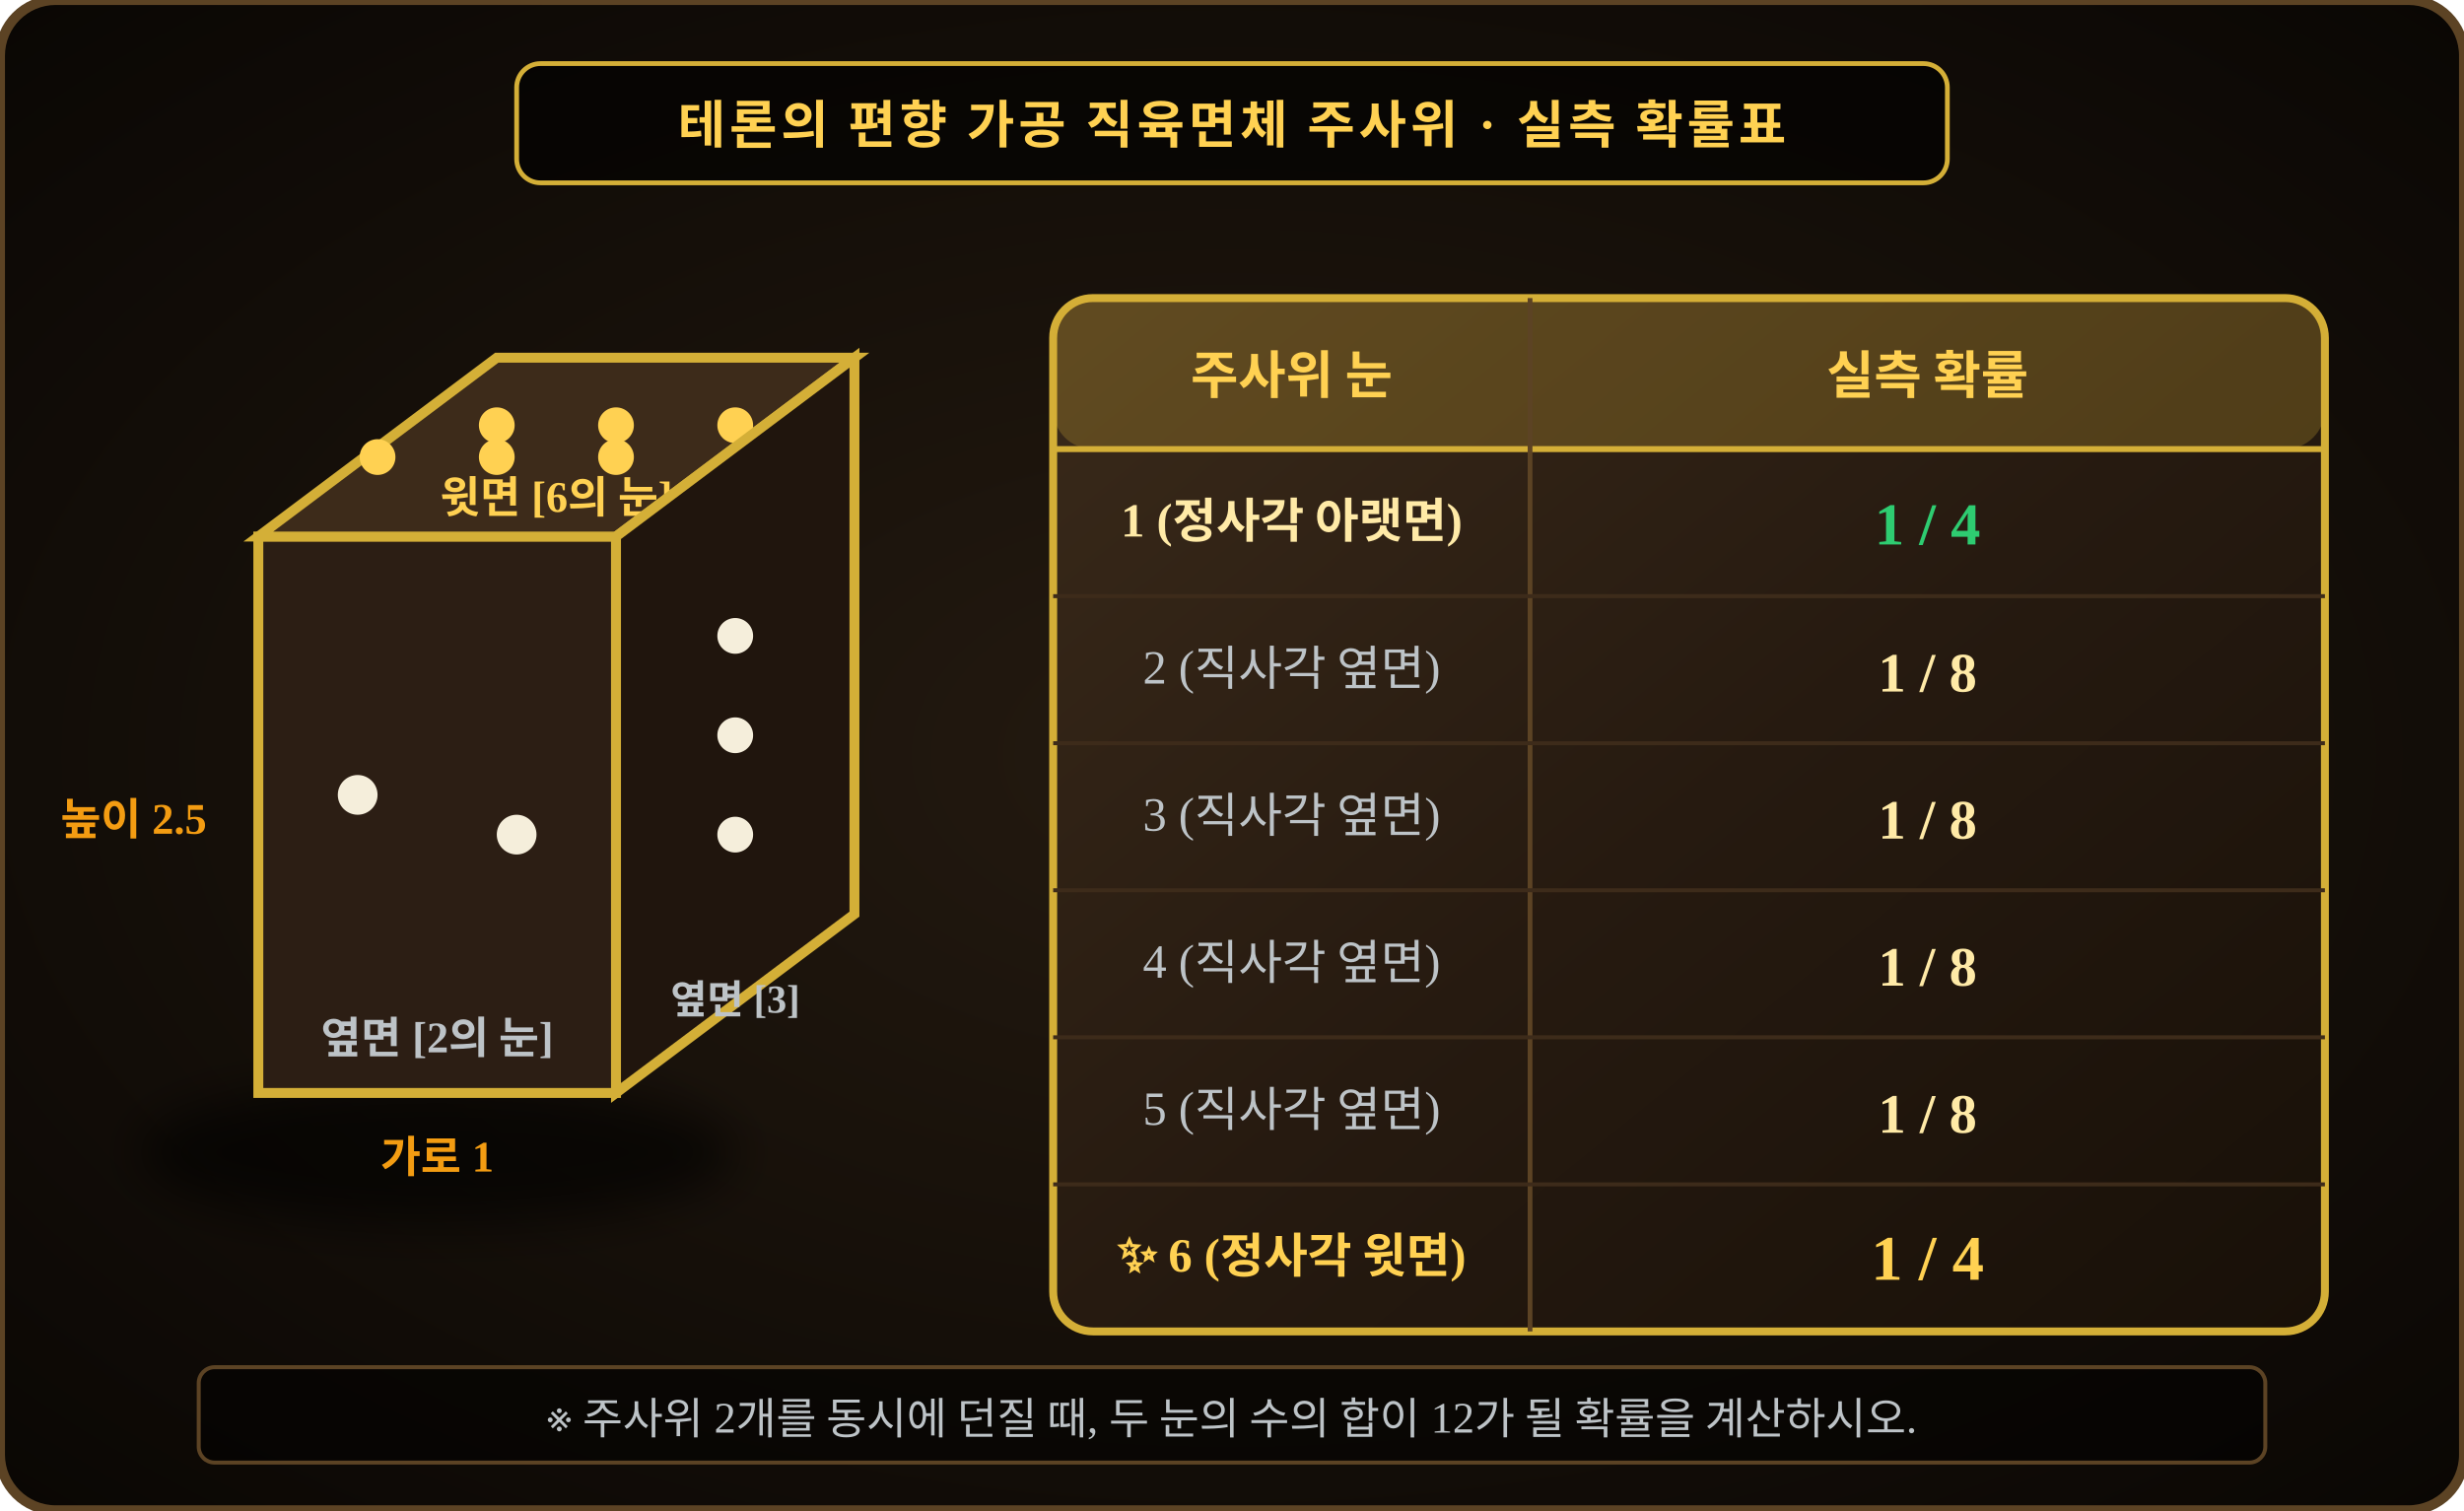
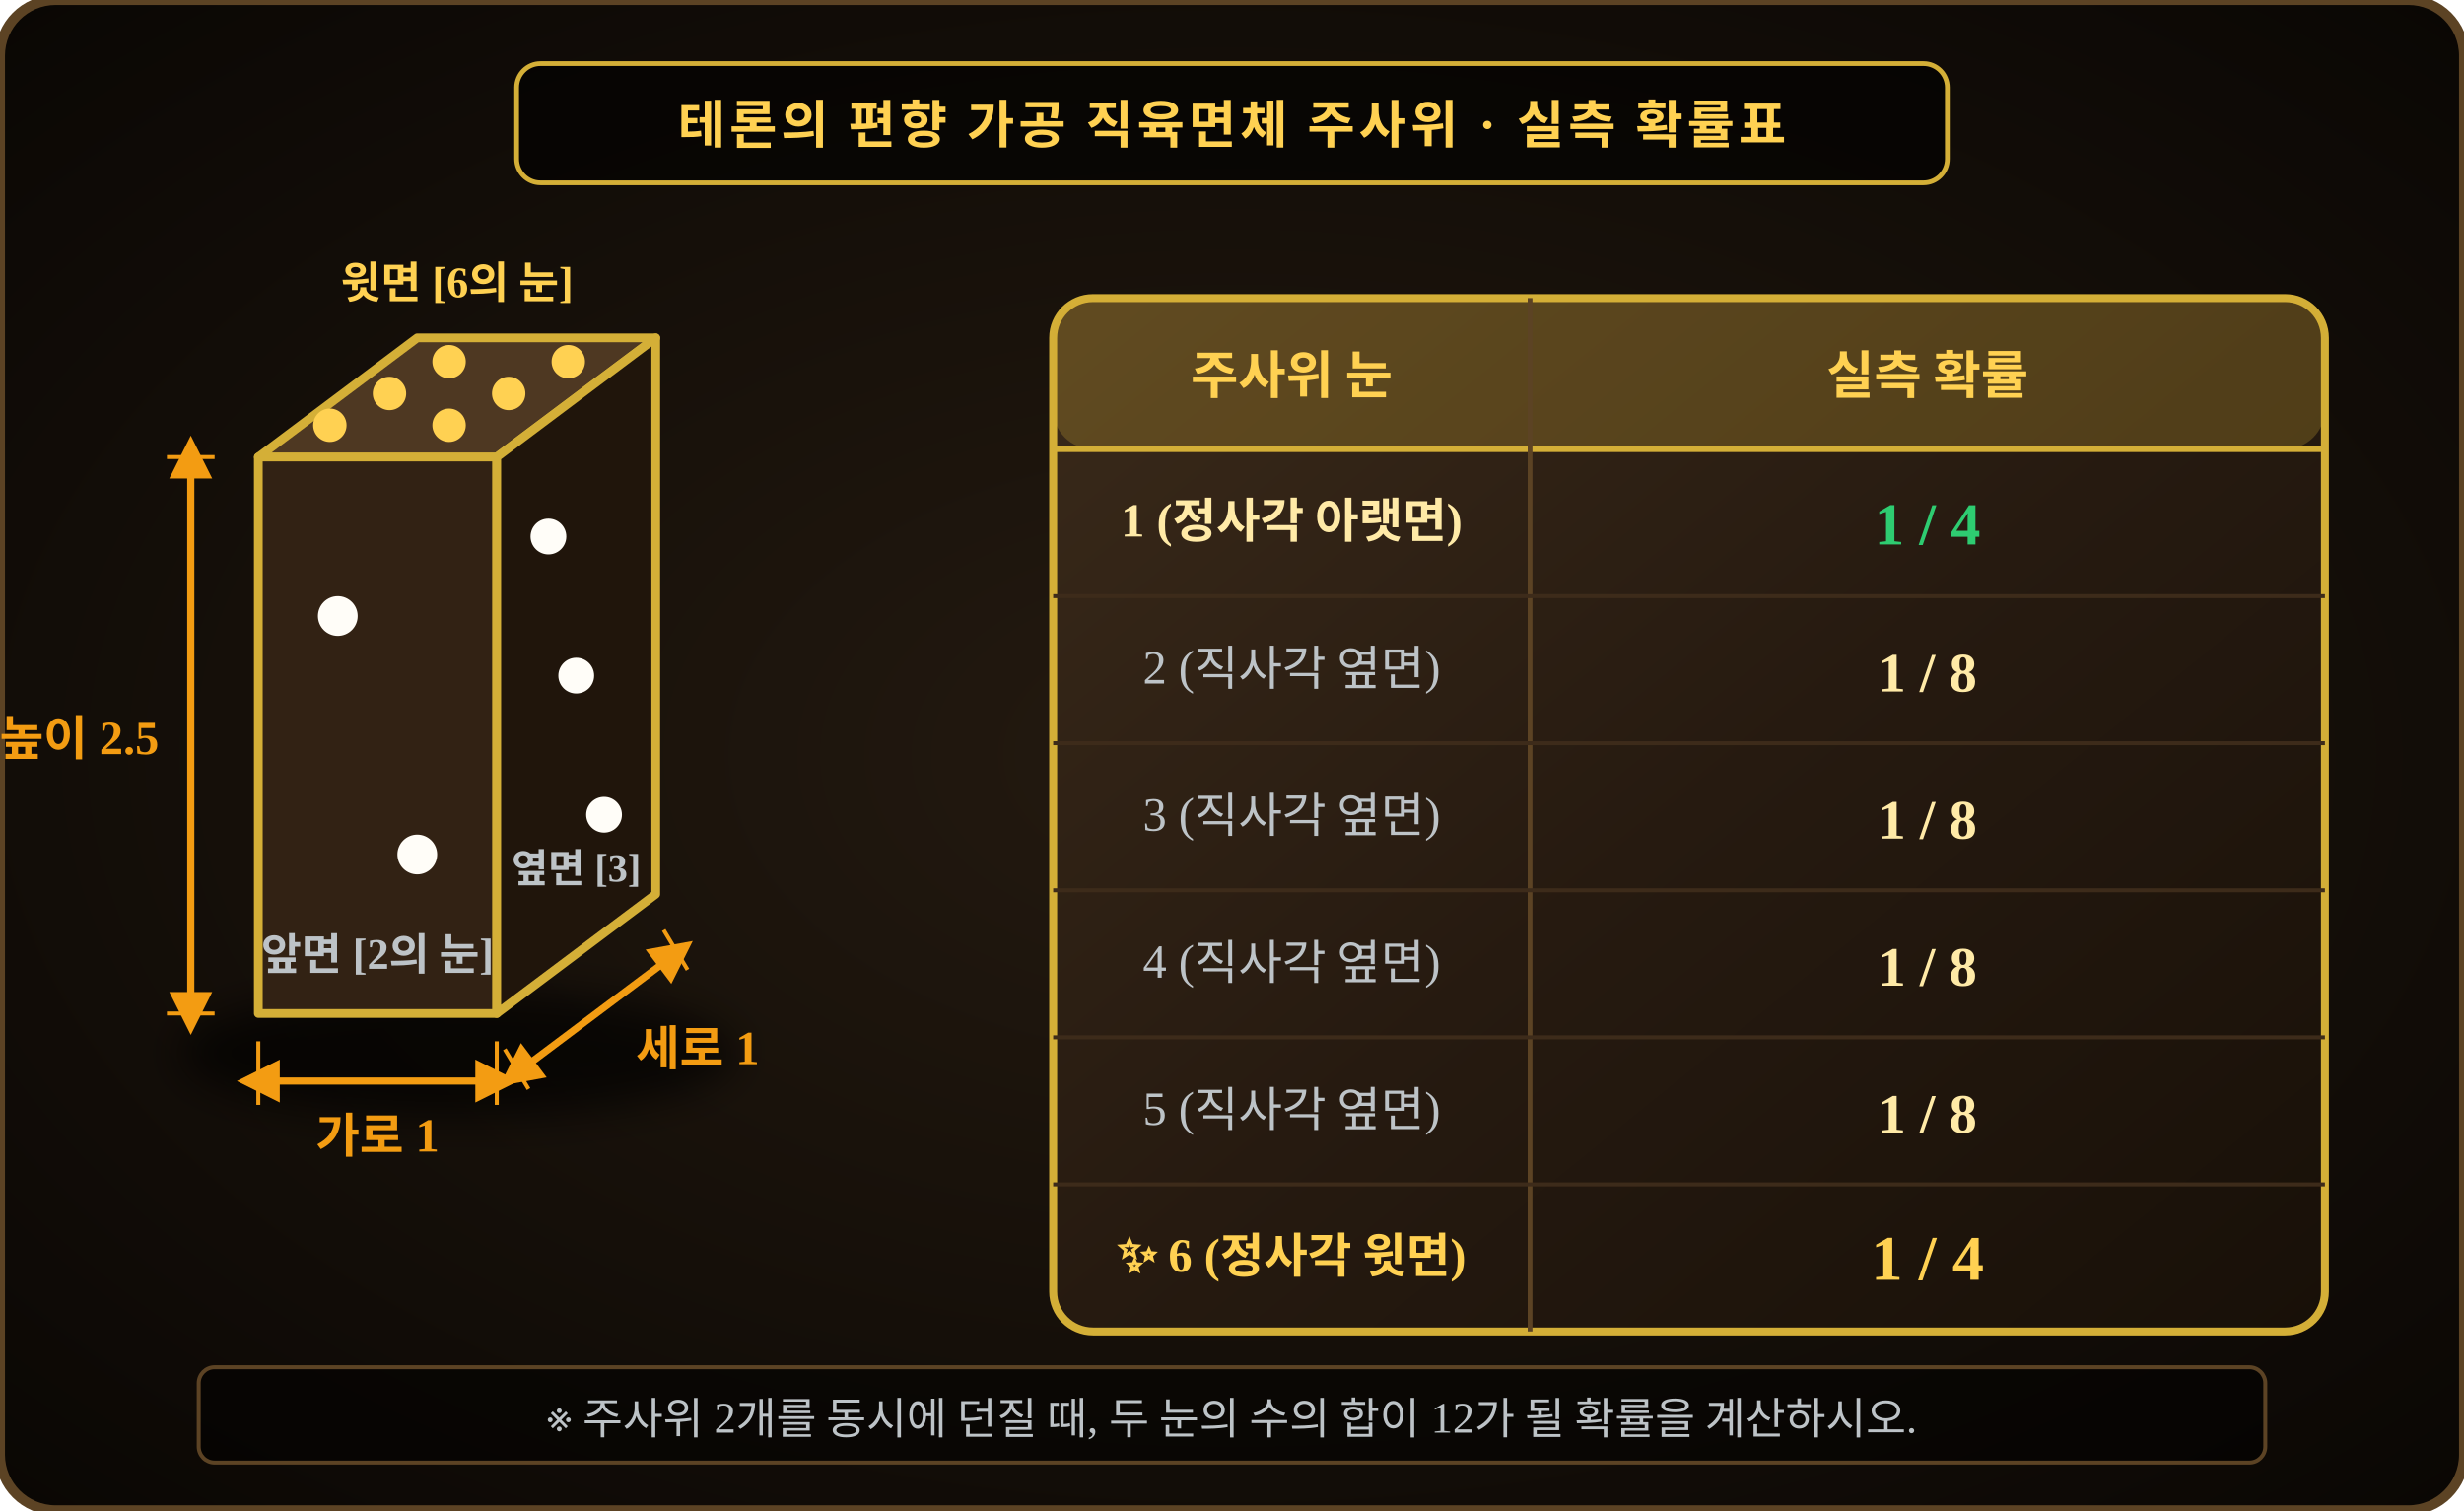
<svg xmlns="http://www.w3.org/2000/svg" viewBox="0 0 620 380" width="100%" height="100%">
  <defs>
    <radialGradient id="vaultBg" cx="50%" cy="50%" r="70%">
      <stop offset="0%" stop-color="#241a10" />
      <stop offset="100%" stop-color="#0a0704" />
    </radialGradient>
    <linearGradient id="bronzePlate" x1="0%" y1="0%" x2="100%" y2="100%">
      <stop offset="0%" stop-color="#3a2a1a" />
      <stop offset="50%" stop-color="#261a10" />
      <stop offset="100%" stop-color="#181008" />
    </linearGradient>
-     <filter id="goldGlow" x="-20%" y="-20%" width="140%" height="140%">
-       <feGaussianBlur stdDeviation="4" result="blur" />
-       <feComposite in="SourceGraphic" in2="blur" operator="over" />
-     </filter>
+     <marker id="arrowGold" markerWidth="6" markerHeight="6" refX="3" refY="3" orient="auto">
+       <path d="M0,0 L6,3 L0,6 Z" fill="#f39c12" />
+     </marker>
+     <marker id="arrowGoldRev" markerWidth="6" markerHeight="6" refX="3" refY="3" orient="auto-start-reverse">
+       <path d="M0,0 L6,3 L0,6 Z" fill="#f39c12" />
+     </marker>
  </defs>
  <rect width="620" height="380" rx="14" fill="url(#vaultBg)" stroke="#5c4324" stroke-width="2.5" />
  <rect x="130" y="16" width="360" height="30" rx="6" fill="rgba(0,0,0,0.6)" stroke="#d4af37" stroke-width="1.2" />
  <text x="310" y="36" text-anchor="middle" fill="#ffd152" font-size="13" font-weight="bold" letter-spacing="1">
    테론의 편향 가공 직육면체 주사위 · 실측 확률표
  </text>
-   <g transform="translate(110, 195)">
-     <ellipse cx="0" cy="95" rx="75" ry="18" fill="rgba(0,0,0,0.6)" filter="blur(6px)" />
-     <polygon points="-45,-60 45,-60 45,80 -45,80" fill="#2c1e14" stroke="#d4af37" stroke-width="2.5" />
-     <circle cx="-20" cy="5" r="5" fill="#f5eedb" />
-     <circle cx="20" cy="15" r="5" fill="#f5eedb" />
-     <text x="0" y="70" text-anchor="middle" fill="#bdc3c7" font-size="11" font-weight="bold">옆면 [2의 눈]</text>
-     <polygon points="-45,-60 15,-105 105,-105 45,-60" fill="#3d2b1a" stroke="#d4af37" stroke-width="2.5" />
+   <g id="solid-cuboid-dice">
+     <ellipse cx="115" cy="265" rx="70" ry="16" fill="rgba(0,0,0,0.65)" filter="blur(5px)" />
+     <polygon points="65,115 125,115 165,85 105,85" fill="#4e3822" stroke="#d4af37" stroke-width="2.2" stroke-linejoin="round" />
    <g fill="#ffd152">
-       <circle cx="-15" cy="-80" r="4.5" />
-       <circle cx="15" cy="-80" r="4.5" />
-       <circle cx="45" cy="-80" r="4.5" />
-       <circle cx="15" cy="-88" r="4.5" />
-       <circle cx="45" cy="-88" r="4.5" />
-       <circle cx="75" cy="-88" r="4.5" />
+       <circle cx="83" cy="107" r="4.2" />
+       <circle cx="98" cy="99" r="4.2" />
+       <circle cx="113" cy="91" r="4.2" />
+       <circle cx="113" cy="107" r="4.2" />
+       <circle cx="128" cy="99" r="4.2" />
+       <circle cx="143" cy="91" r="4.2" />
    </g>
-     <text x="30" y="-66" text-anchor="middle" fill="#ffd152" font-size="11" font-weight="900">윗면 [6의 눈]</text>
-     <polygon points="45,-60 105,-105 105,35 45,80" fill="#20150d" stroke="#d4af37" stroke-width="2.5" />
-     <circle cx="75" cy="-35" r="4.5" fill="#f5eedb" />
-     <circle cx="75" cy="-10" r="4.5" fill="#f5eedb" />
-     <circle cx="75" cy="15" r="4.5" fill="#f5eedb" />
-     <text x="75" y="60" text-anchor="middle" fill="#bdc3c7" font-size="10" font-weight="bold">옆면 [3]</text>
-     <text x="-58" y="15" fill="#f39c12" font-size="11" font-weight="bold" text-anchor="end">높이 2.5</text>
-     <text x="0" y="100" fill="#f39c12" font-size="11" font-weight="bold" text-anchor="middle">가로 1</text>
+     <text x="115" y="75" text-anchor="middle" fill="#ffd152" font-size="11" font-weight="900">윗면 [6의 눈]</text>
+     <polygon points="65,115 125,115 125,255 65,255" fill="#322214" stroke="#d4af37" stroke-width="2.2" stroke-linejoin="round" />
+     <g fill="#fffdf8">
+       <circle cx="85" cy="155" r="5" />
+       <circle cx="105" cy="215" r="5" />
+     </g>
+     <text x="95" y="244" text-anchor="middle" fill="#bdc3c7" font-size="11" font-weight="bold">앞면 [2의 눈]</text>
+     <polygon points="125,115 165,85 165,225 125,255" fill="#20150b" stroke="#d4af37" stroke-width="2.2" stroke-linejoin="round" />
+     <g fill="#fffdf8">
+       <circle cx="138" cy="135" r="4.5" />
+       <circle cx="145" cy="170" r="4.5" />
+       <circle cx="152" cy="205" r="4.5" />
+     </g>
+     <text x="145" y="222" text-anchor="middle" fill="#bdc3c7" font-size="10" font-weight="bold">옆면 [3]</text>
+     <line x1="65" y1="272" x2="125" y2="272" stroke="#f39c12" stroke-width="1.8" marker-start="url(#arrowGoldRev)" marker-end="url(#arrowGold)" />
+     <line x1="65" y1="262" x2="65" y2="278" stroke="#f39c12" stroke-width="1" />
+     <line x1="125" y1="262" x2="125" y2="278" stroke="#f39c12" stroke-width="1" />
+     <text x="95" y="290" text-anchor="middle" fill="#f39c12" font-size="12" font-weight="900">가로 1</text>
+     <line x1="130" y1="270" x2="170" y2="240" stroke="#f39c12" stroke-width="1.8" marker-start="url(#arrowGoldRev)" marker-end="url(#arrowGold)" />
+     <line x1="127" y1="264" x2="133" y2="274" stroke="#f39c12" stroke-width="1" />
+     <line x1="167" y1="234" x2="173" y2="244" stroke="#f39c12" stroke-width="1" />
+     <text x="160" y="268" text-anchor="start" fill="#f39c12" font-size="12" font-weight="900">세로 1</text>
+     <line x1="48" y1="115" x2="48" y2="255" stroke="#f39c12" stroke-width="1.8" marker-start="url(#arrowGoldRev)" marker-end="url(#arrowGold)" />
+     <line x1="42" y1="115" x2="54" y2="115" stroke="#f39c12" stroke-width="1" />
+     <line x1="42" y1="255" x2="54" y2="255" stroke="#f39c12" stroke-width="1" />
+     <text x="40" y="190" text-anchor="end" fill="#f39c12" font-size="12" font-weight="900">높이 2.5</text>
  </g>
  <g transform="translate(265, 75)">
    <rect width="320" height="260" rx="10" fill="url(#bronzePlate)" stroke="#d4af37" stroke-width="2" />
    <rect width="320" height="38" rx="10" fill="rgba(212,175,55,0.25)" />
    <line x1="0" y1="38" x2="320" y2="38" stroke="#d4af37" stroke-width="1.5" />
    <line x1="120" y1="0" x2="120" y2="260" stroke="#5c4324" stroke-width="1.2" />
    <text x="60" y="24" text-anchor="middle" fill="#ffd152" font-size="13" font-weight="900">주사위 눈</text>
    <text x="220" y="24" text-anchor="middle" fill="#ffd152" font-size="13" font-weight="900">실측 확률</text>
    <line x1="0" y1="75" x2="320" y2="75" stroke="#3d2b1a" stroke-width="1" />
    <text x="60" y="60" text-anchor="middle" fill="#ffeaa7" font-size="12" font-weight="800">1 (정사각 아랫면)</text>
    <text x="220" y="62" text-anchor="middle" fill="#2ecc71" font-size="15" font-weight="900">1 / 4</text>
    <line x1="0" y1="112" x2="320" y2="112" stroke="#3d2b1a" stroke-width="1" />
    <text x="60" y="97" text-anchor="middle" fill="#bdc3c7" font-size="12">2 (직사각 옆면)</text>
    <text x="220" y="99" text-anchor="middle" fill="#ffeaa7" font-size="14" font-weight="700">1 / 8</text>
    <line x1="0" y1="149" x2="320" y2="149" stroke="#3d2b1a" stroke-width="1" />
    <text x="60" y="134" text-anchor="middle" fill="#bdc3c7" font-size="12">3 (직사각 옆면)</text>
    <text x="220" y="136" text-anchor="middle" fill="#ffeaa7" font-size="14" font-weight="700">1 / 8</text>
    <line x1="0" y1="186" x2="320" y2="186" stroke="#3d2b1a" stroke-width="1" />
    <text x="60" y="171" text-anchor="middle" fill="#bdc3c7" font-size="12">4 (직사각 옆면)</text>
    <text x="220" y="173" text-anchor="middle" fill="#ffeaa7" font-size="14" font-weight="700">1 / 8</text>
    <line x1="0" y1="223" x2="320" y2="223" stroke="#3d2b1a" stroke-width="1" />
    <text x="60" y="208" text-anchor="middle" fill="#bdc3c7" font-size="12">5 (직사각 옆면)</text>
    <text x="220" y="210" text-anchor="middle" fill="#ffeaa7" font-size="14" font-weight="700">1 / 8</text>
    <text x="60" y="245" text-anchor="middle" fill="#ffd152" font-size="12" font-weight="900">✨ 6 (정사각 윗면)</text>
    <text x="220" y="247" text-anchor="middle" fill="#ffd152" font-size="16" font-weight="900">1 / 4</text>
  </g>
  <rect x="50" y="344" width="520" height="24" rx="4" fill="rgba(0,0,0,0.5)" stroke="#5c4324" stroke-width="1" />
  <text x="310" y="360" text-anchor="middle" fill="#bdc3c7" font-size="11">
    ※ 주사위 2개를 동시에 던질 때, 두 눈의 수의 합이 12가 될 확률을 계산하시오.
  </text>
</svg>
